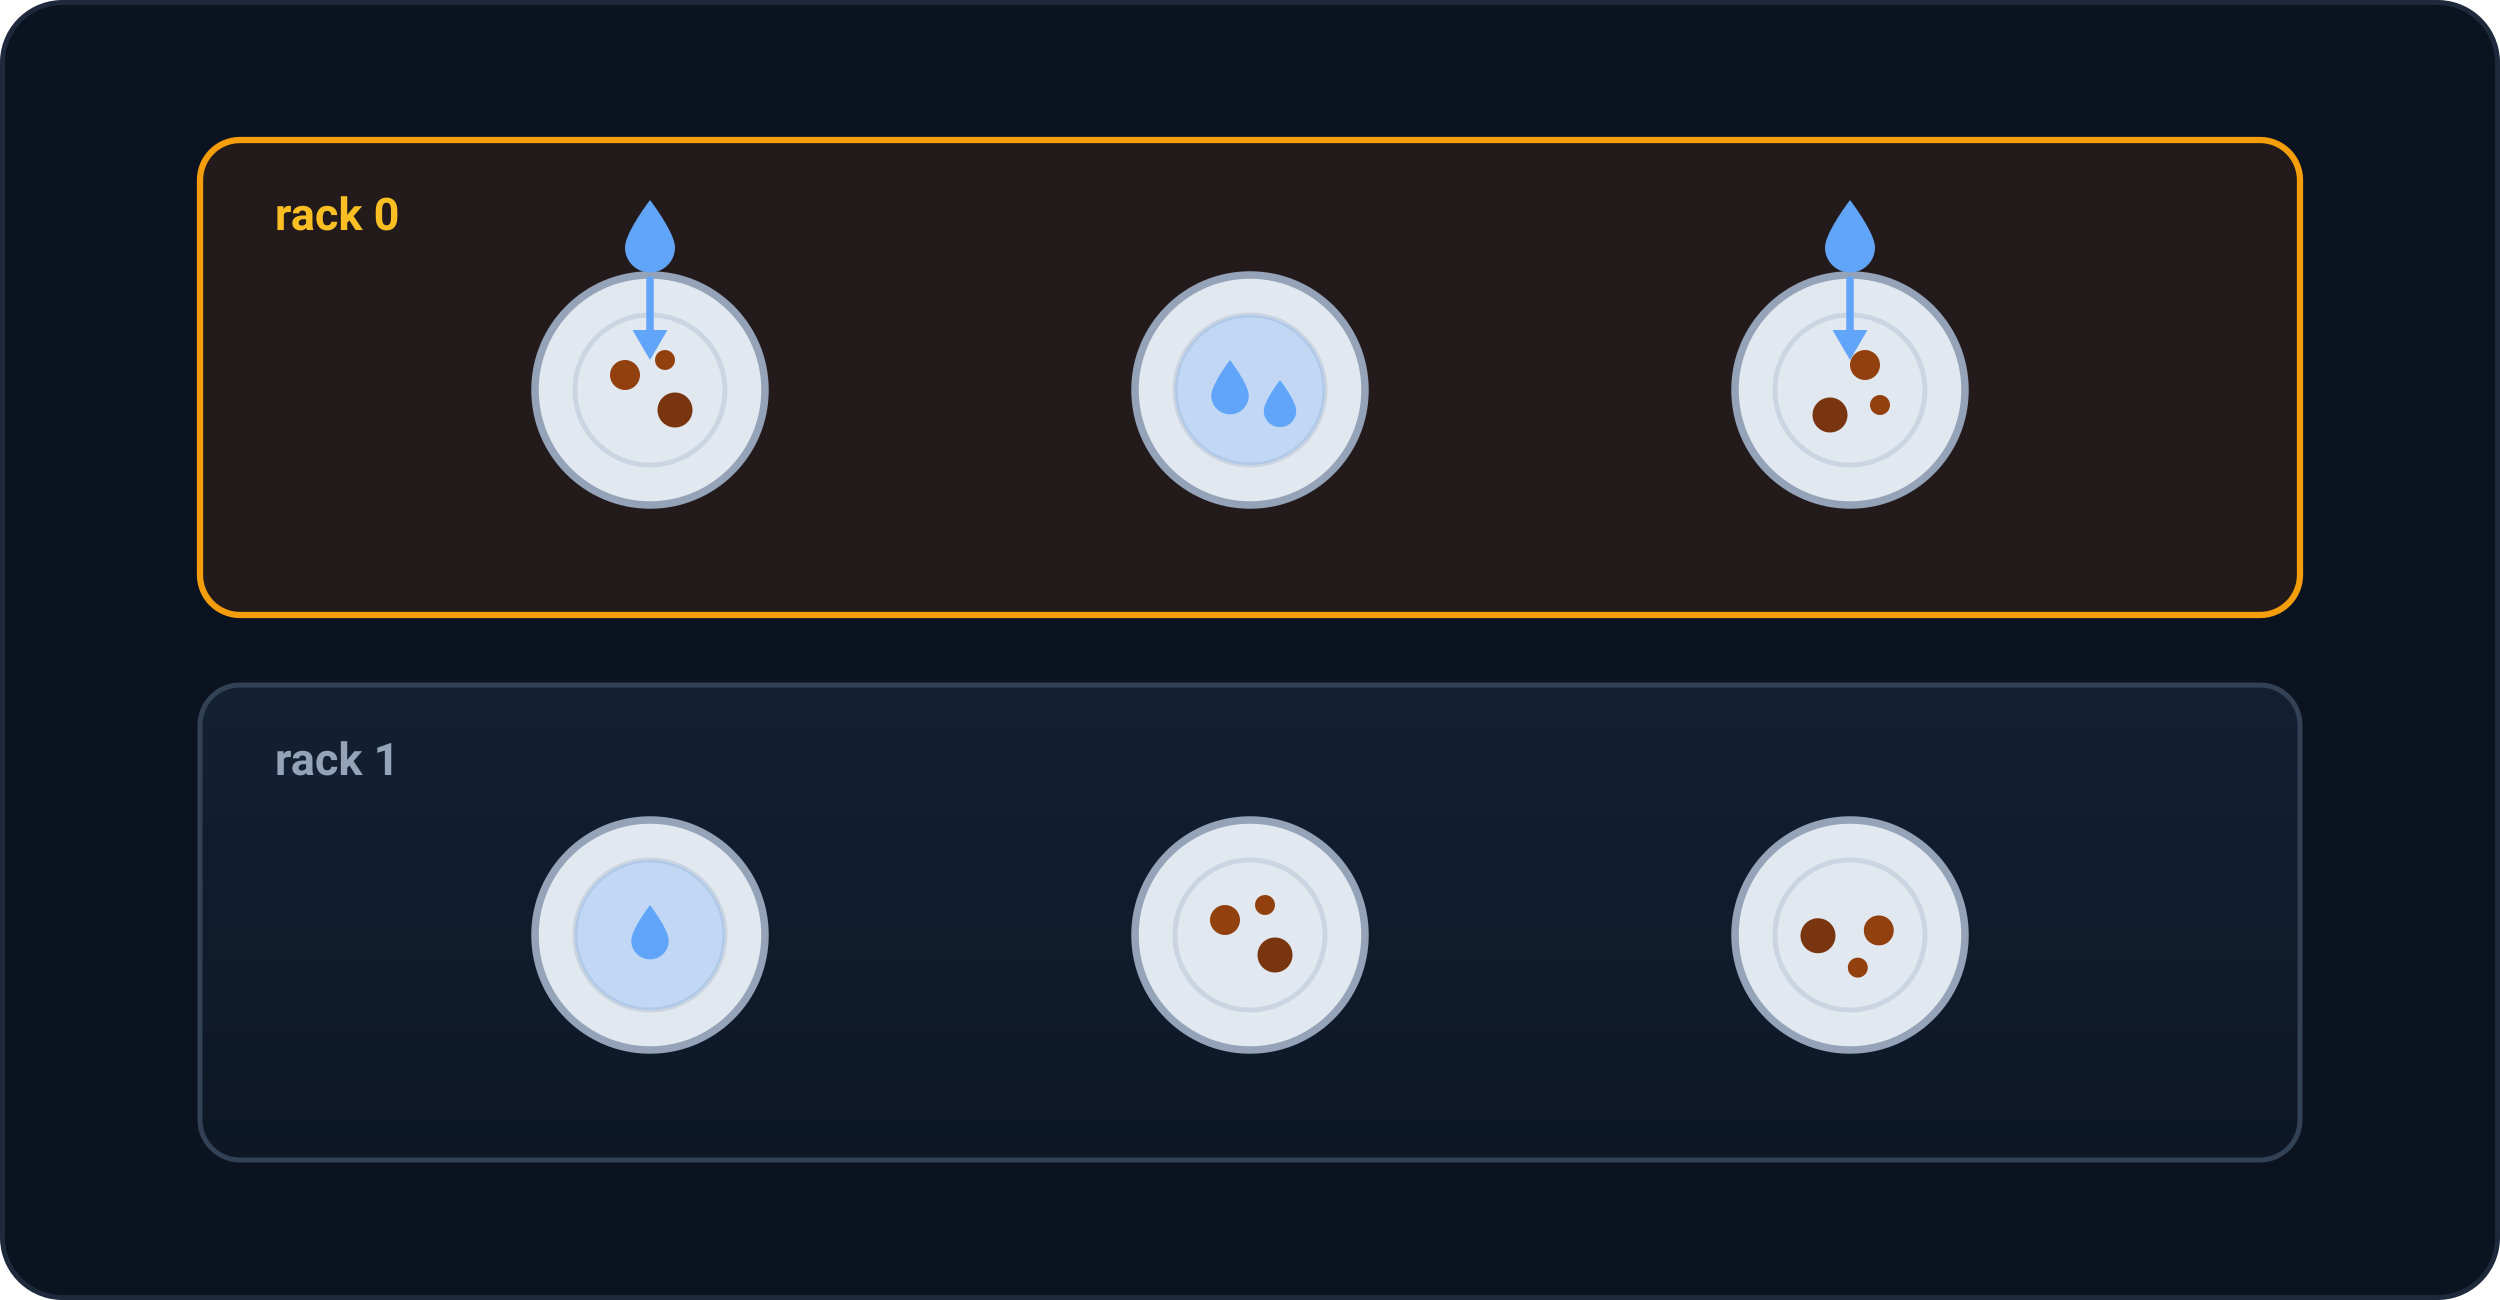
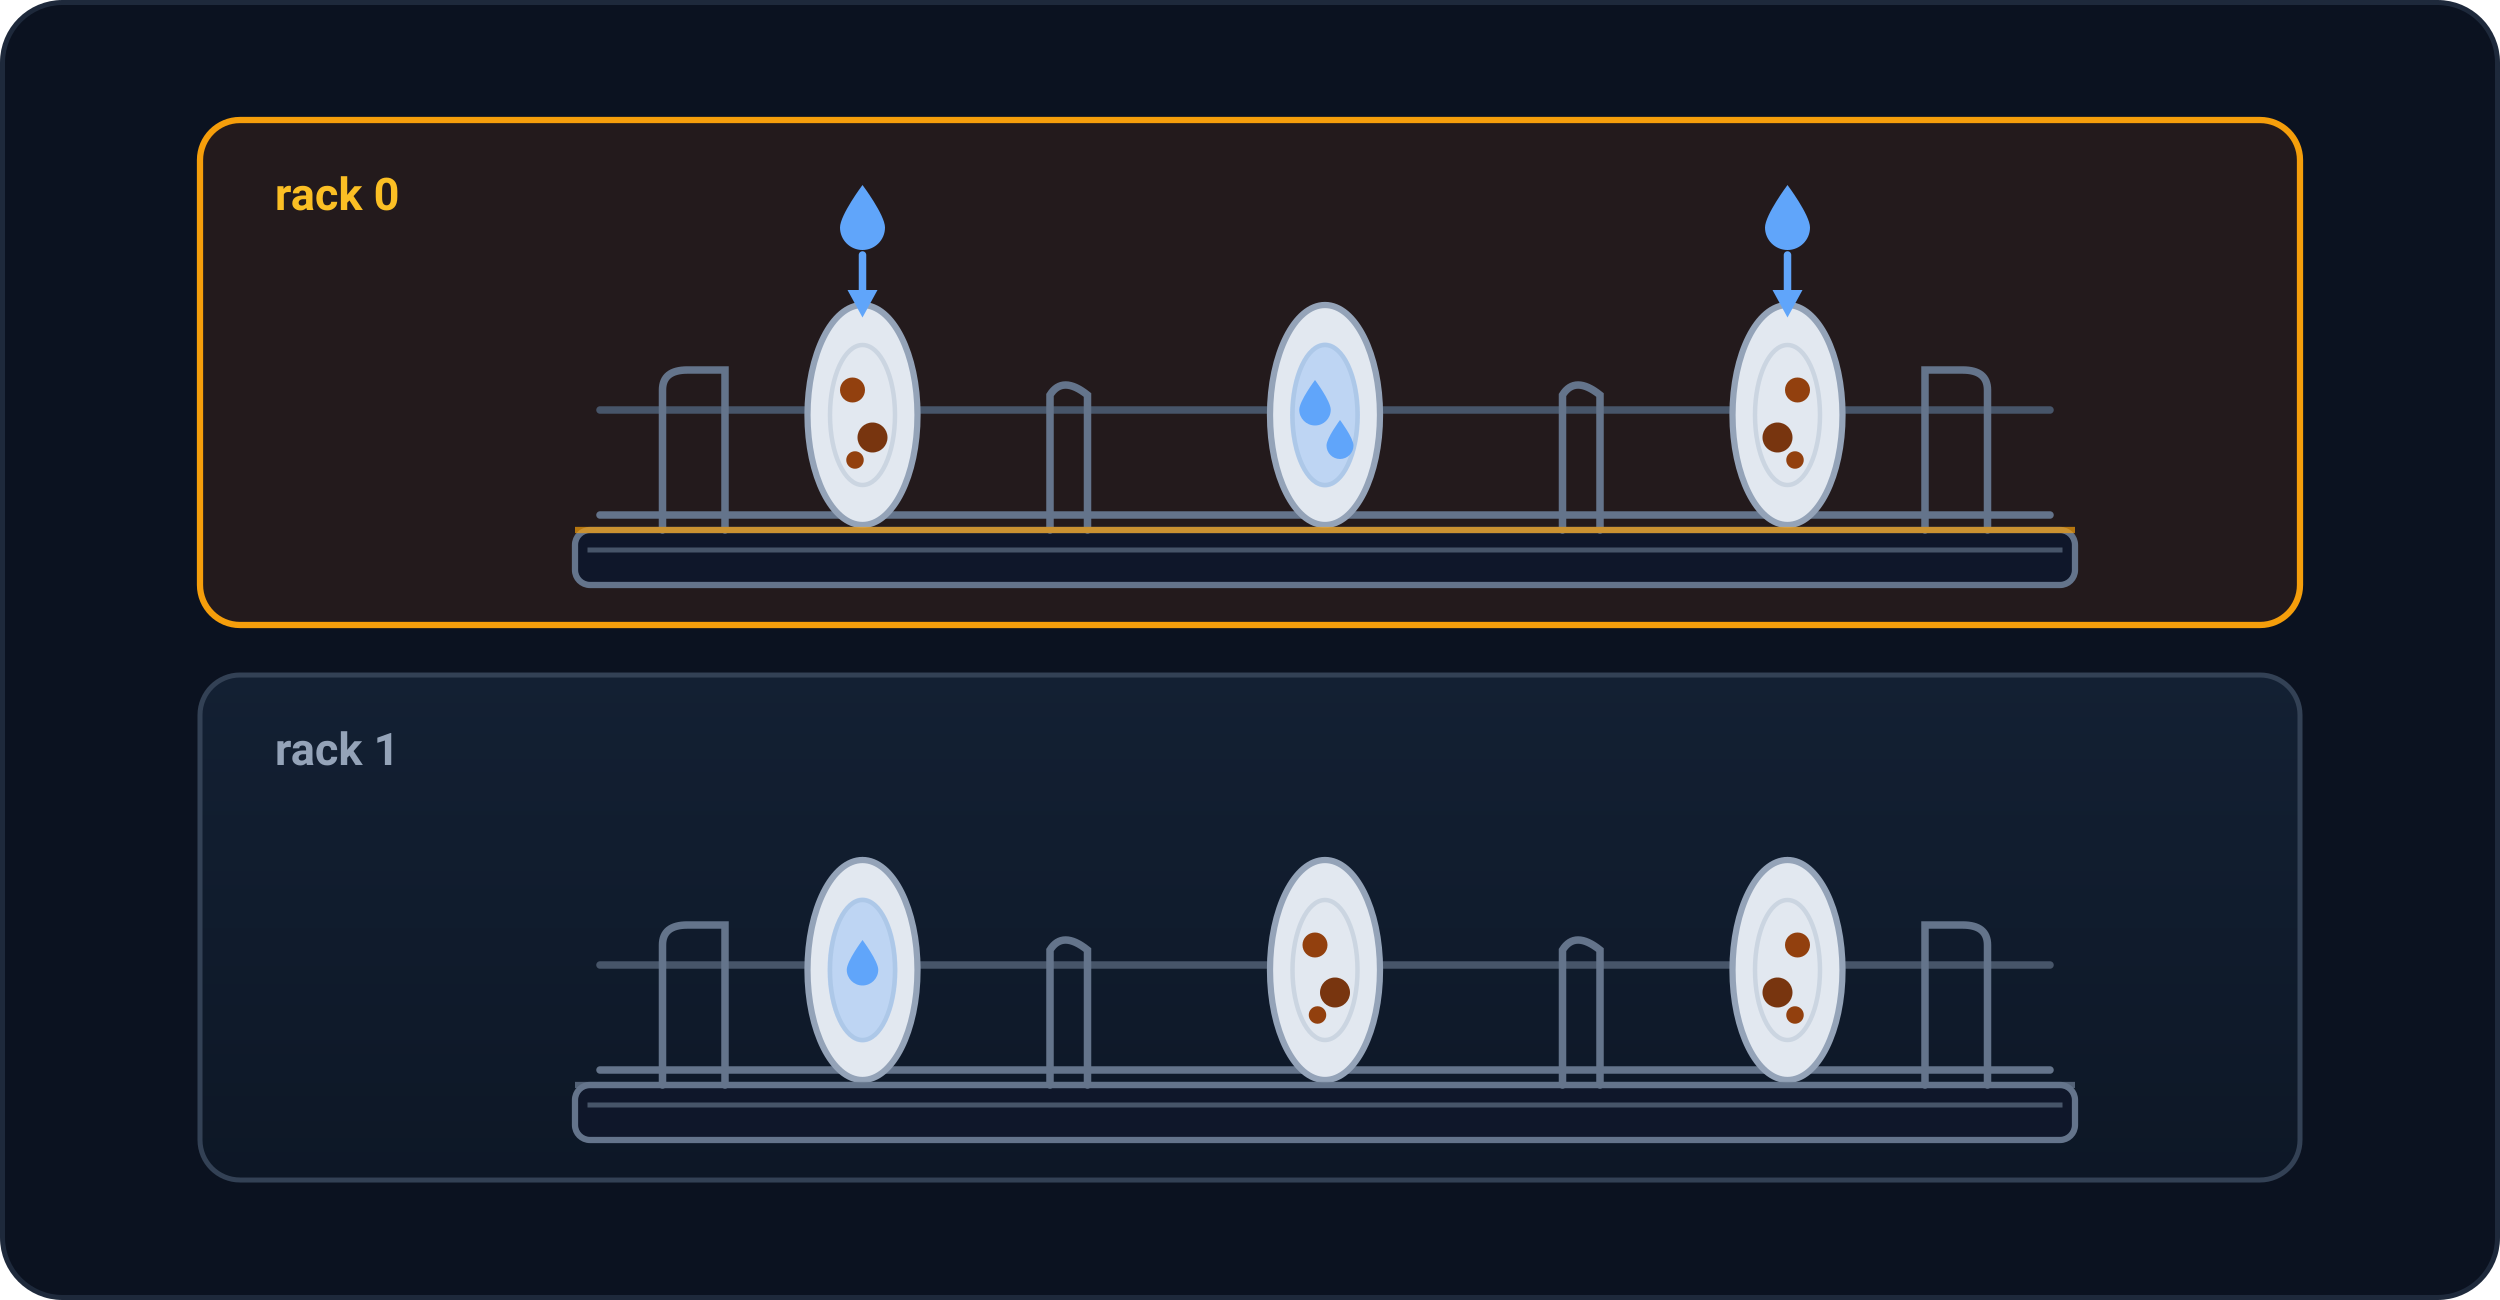
<svg xmlns="http://www.w3.org/2000/svg" viewBox="0 0 1000 520" role="img" aria-labelledby="dishesTitle dishesDesc">
  <defs>
    <linearGradient id="rackPanel" x1="0" y1="0" x2="0" y2="1">
      <stop offset="0%" stop-color="#132033" />
      <stop offset="100%" stop-color="#0d1726" />
    </linearGradient>
    <g id="plate">
-       <circle cx="0" cy="0" r="46" fill="#e2e8f0" stroke="#94a3b8" stroke-width="3" />
-       <circle cx="0" cy="0" r="30" fill="none" stroke="#cbd5e1" stroke-width="2" />
+       <ellipse cx="0" cy="0" rx="22" ry="44" fill="#e2e8f0" stroke="#94a3b8" stroke-width="2.5" />
+       <ellipse cx="0" cy="0" rx="13" ry="28" fill="none" stroke="#cbd5e1" stroke-width="1.8" />
    </g>
    <g id="drop">
-       <path d="M 0 0 C 0 0 10 13 10 19 A 10 10 0 0 1 -10 19 C -10 13 0 0 0 0 Z" fill="#60a5fa" />
+       <path d="M 0 0 C 0 0 9 12 9 17 A 9 9 0 0 1 -9 17 C -9 12 0 0 0 0 Z" fill="#60a5fa" />
    </g>
    <g id="stain">
-       <circle cx="-10" cy="-6" r="6" fill="#92400e" />
-       <circle cx="10" cy="8" r="7" fill="#78350f" />
-       <circle cx="6" cy="-12" r="4" fill="#92400e" />
+       <circle cx="-4" cy="-10" r="5" fill="#92400e" />
+       <circle cx="4" cy="9" r="6" fill="#78350f" />
+       <circle cx="-3" cy="18" r="3.5" fill="#92400e" />
+     </g>
+     <g id="dishRackWire">
+       <path d="M -290 -20 H 290" stroke="#475569" stroke-width="3" stroke-linecap="round" />
+       <path d="M -290 22 H 290" stroke="#64748b" stroke-width="3" stroke-linecap="round" />
+       <rect x="-300" y="28" width="600" height="22" rx="6" fill="#0f172a" stroke="#64748b" stroke-width="2.5" />
+       <g stroke="#64748b" stroke-width="3" stroke-linecap="round" fill="none">
+         <path d="M -265 28 V -28 Q -265 -36 -255 -36 H -240 V 28" />
+         <path d="M -110 28 V -26 Q -105 -34 -95 -26 V 28" />
+         <path d="M 95 28 V -26 Q 100 -34 110 -26 V 28" />
+         <path d="M 240 28 V -36 H 255 Q 265 -36 265 -28 V 28" />
+       </g>
+       <line x1="-295" y1="36" x2="295" y2="36" stroke="#475569" stroke-width="2" />
    </g>
  </defs>
  <rect x="1" y="1" width="998" height="518" rx="24" fill="#0b1220" stroke="#1e293b" stroke-width="2" />
  <g>
-     <rect x="80" y="56" width="840" height="190" rx="16" fill="#78350f" opacity="0.22" />
-     <rect x="80" y="56" width="840" height="190" rx="16" fill="none" stroke="#f59e0b" stroke-width="2.5" />
-     <text x="110" y="92" font-family="ui-sans-serif, system-ui, -apple-system, Segoe UI, Roboto, sans-serif" font-size="18" font-weight="600" fill="#fbbf24">rack 0</text>
-     <g transform="translate(260 156)">
+     <rect x="80" y="48" width="840" height="202" rx="16" fill="#78350f" opacity="0.22" />
+     <rect x="80" y="48" width="840" height="202" rx="16" fill="none" stroke="#f59e0b" stroke-width="2.5" />
+     <text x="110" y="84" font-family="ui-sans-serif, system-ui, -apple-system, Segoe UI, Roboto, sans-serif" font-size="18" font-weight="600" fill="#fbbf24">rack 0</text>
+     <use href="#dishRackWire" transform="translate(530 184)" />
+     <g transform="translate(345 166)">
      <use href="#plate" />
      <use href="#stain" />
-       <use href="#drop" transform="translate(0 -76)" />
-       <line x1="0" y1="-44" x2="0" y2="-22" stroke="#60a5fa" stroke-width="3" stroke-linecap="round" />
-       <polygon points="-7,-24 0,-12 7,-24" fill="#60a5fa" />
+       <use href="#drop" transform="translate(0 -92)" />
+       <line x1="0" y1="-64" x2="0" y2="-48" stroke="#60a5fa" stroke-width="3" stroke-linecap="round" />
+       <polygon points="-6,-50 0,-39 6,-50" fill="#60a5fa" />
    </g>
-     <g transform="translate(500 156)">
+     <g transform="translate(530 166)">
      <use href="#plate" />
-       <circle cx="0" cy="0" r="30" fill="#60a5fa" opacity="0.25" />
-       <use href="#drop" transform="translate(-8 -12) scale(0.75)" />
-       <use href="#drop" transform="translate(12 -4) scale(0.65)" />
+       <ellipse cx="0" cy="0" rx="14" ry="29" fill="#60a5fa" opacity="0.28" />
+       <use href="#drop" transform="translate(-4 -14) scale(0.7)" />
+       <use href="#drop" transform="translate(6 2) scale(0.6)" />
    </g>
-     <g transform="translate(740 156)">
+     <g transform="translate(715 166)">
      <use href="#plate" />
-       <use href="#stain" transform="rotate(90)" />
-       <use href="#drop" transform="translate(0 -76)" />
-       <line x1="0" y1="-44" x2="0" y2="-22" stroke="#60a5fa" stroke-width="3" stroke-linecap="round" />
-       <polygon points="-7,-24 0,-12 7,-24" fill="#60a5fa" />
+       <use href="#stain" transform="scale(-1 1)" />
+       <use href="#drop" transform="translate(0 -92)" />
+       <line x1="0" y1="-64" x2="0" y2="-48" stroke="#60a5fa" stroke-width="3" stroke-linecap="round" />
+       <polygon points="-6,-50 0,-39 6,-50" fill="#60a5fa" />
    </g>
+     <line x1="230" y1="212" x2="830" y2="212" stroke="#f59e0b" stroke-width="2.5" opacity="0.7" />
  </g>
  <g>
-     <rect x="80" y="274" width="840" height="190" rx="16" fill="url(#rackPanel)" stroke="#334155" stroke-width="2" />
-     <text x="110" y="310" font-family="ui-sans-serif, system-ui, -apple-system, Segoe UI, Roboto, sans-serif" font-size="18" font-weight="600" fill="#94a3b8">rack 1</text>
-     <g transform="translate(260 374)">
+     <rect x="80" y="270" width="840" height="202" rx="16" fill="url(#rackPanel)" stroke="#334155" stroke-width="2" />
+     <text x="110" y="306" font-family="ui-sans-serif, system-ui, -apple-system, Segoe UI, Roboto, sans-serif" font-size="18" font-weight="600" fill="#94a3b8">rack 1</text>
+     <use href="#dishRackWire" transform="translate(530 406)" />
+     <g transform="translate(345 388)">
      <use href="#plate" />
-       <circle cx="0" cy="0" r="30" fill="#60a5fa" opacity="0.25" />
-       <use href="#drop" transform="translate(0 -12) scale(0.75)" />
+       <ellipse cx="0" cy="0" rx="14" ry="29" fill="#60a5fa" opacity="0.28" />
+       <use href="#drop" transform="translate(0 -12) scale(0.7)" />
    </g>
-     <g transform="translate(500 374)">
+     <g transform="translate(530 388)">
      <use href="#plate" />
      <use href="#stain" />
    </g>
-     <g transform="translate(740 374)">
+     <g transform="translate(715 388)">
      <use href="#plate" />
-       <use href="#stain" transform="rotate(140)" />
+       <use href="#stain" transform="scale(-1 1)" />
    </g>
+     <line x1="230" y1="434" x2="830" y2="434" stroke="#64748b" stroke-width="2.5" opacity="0.8" />
  </g>
</svg>
